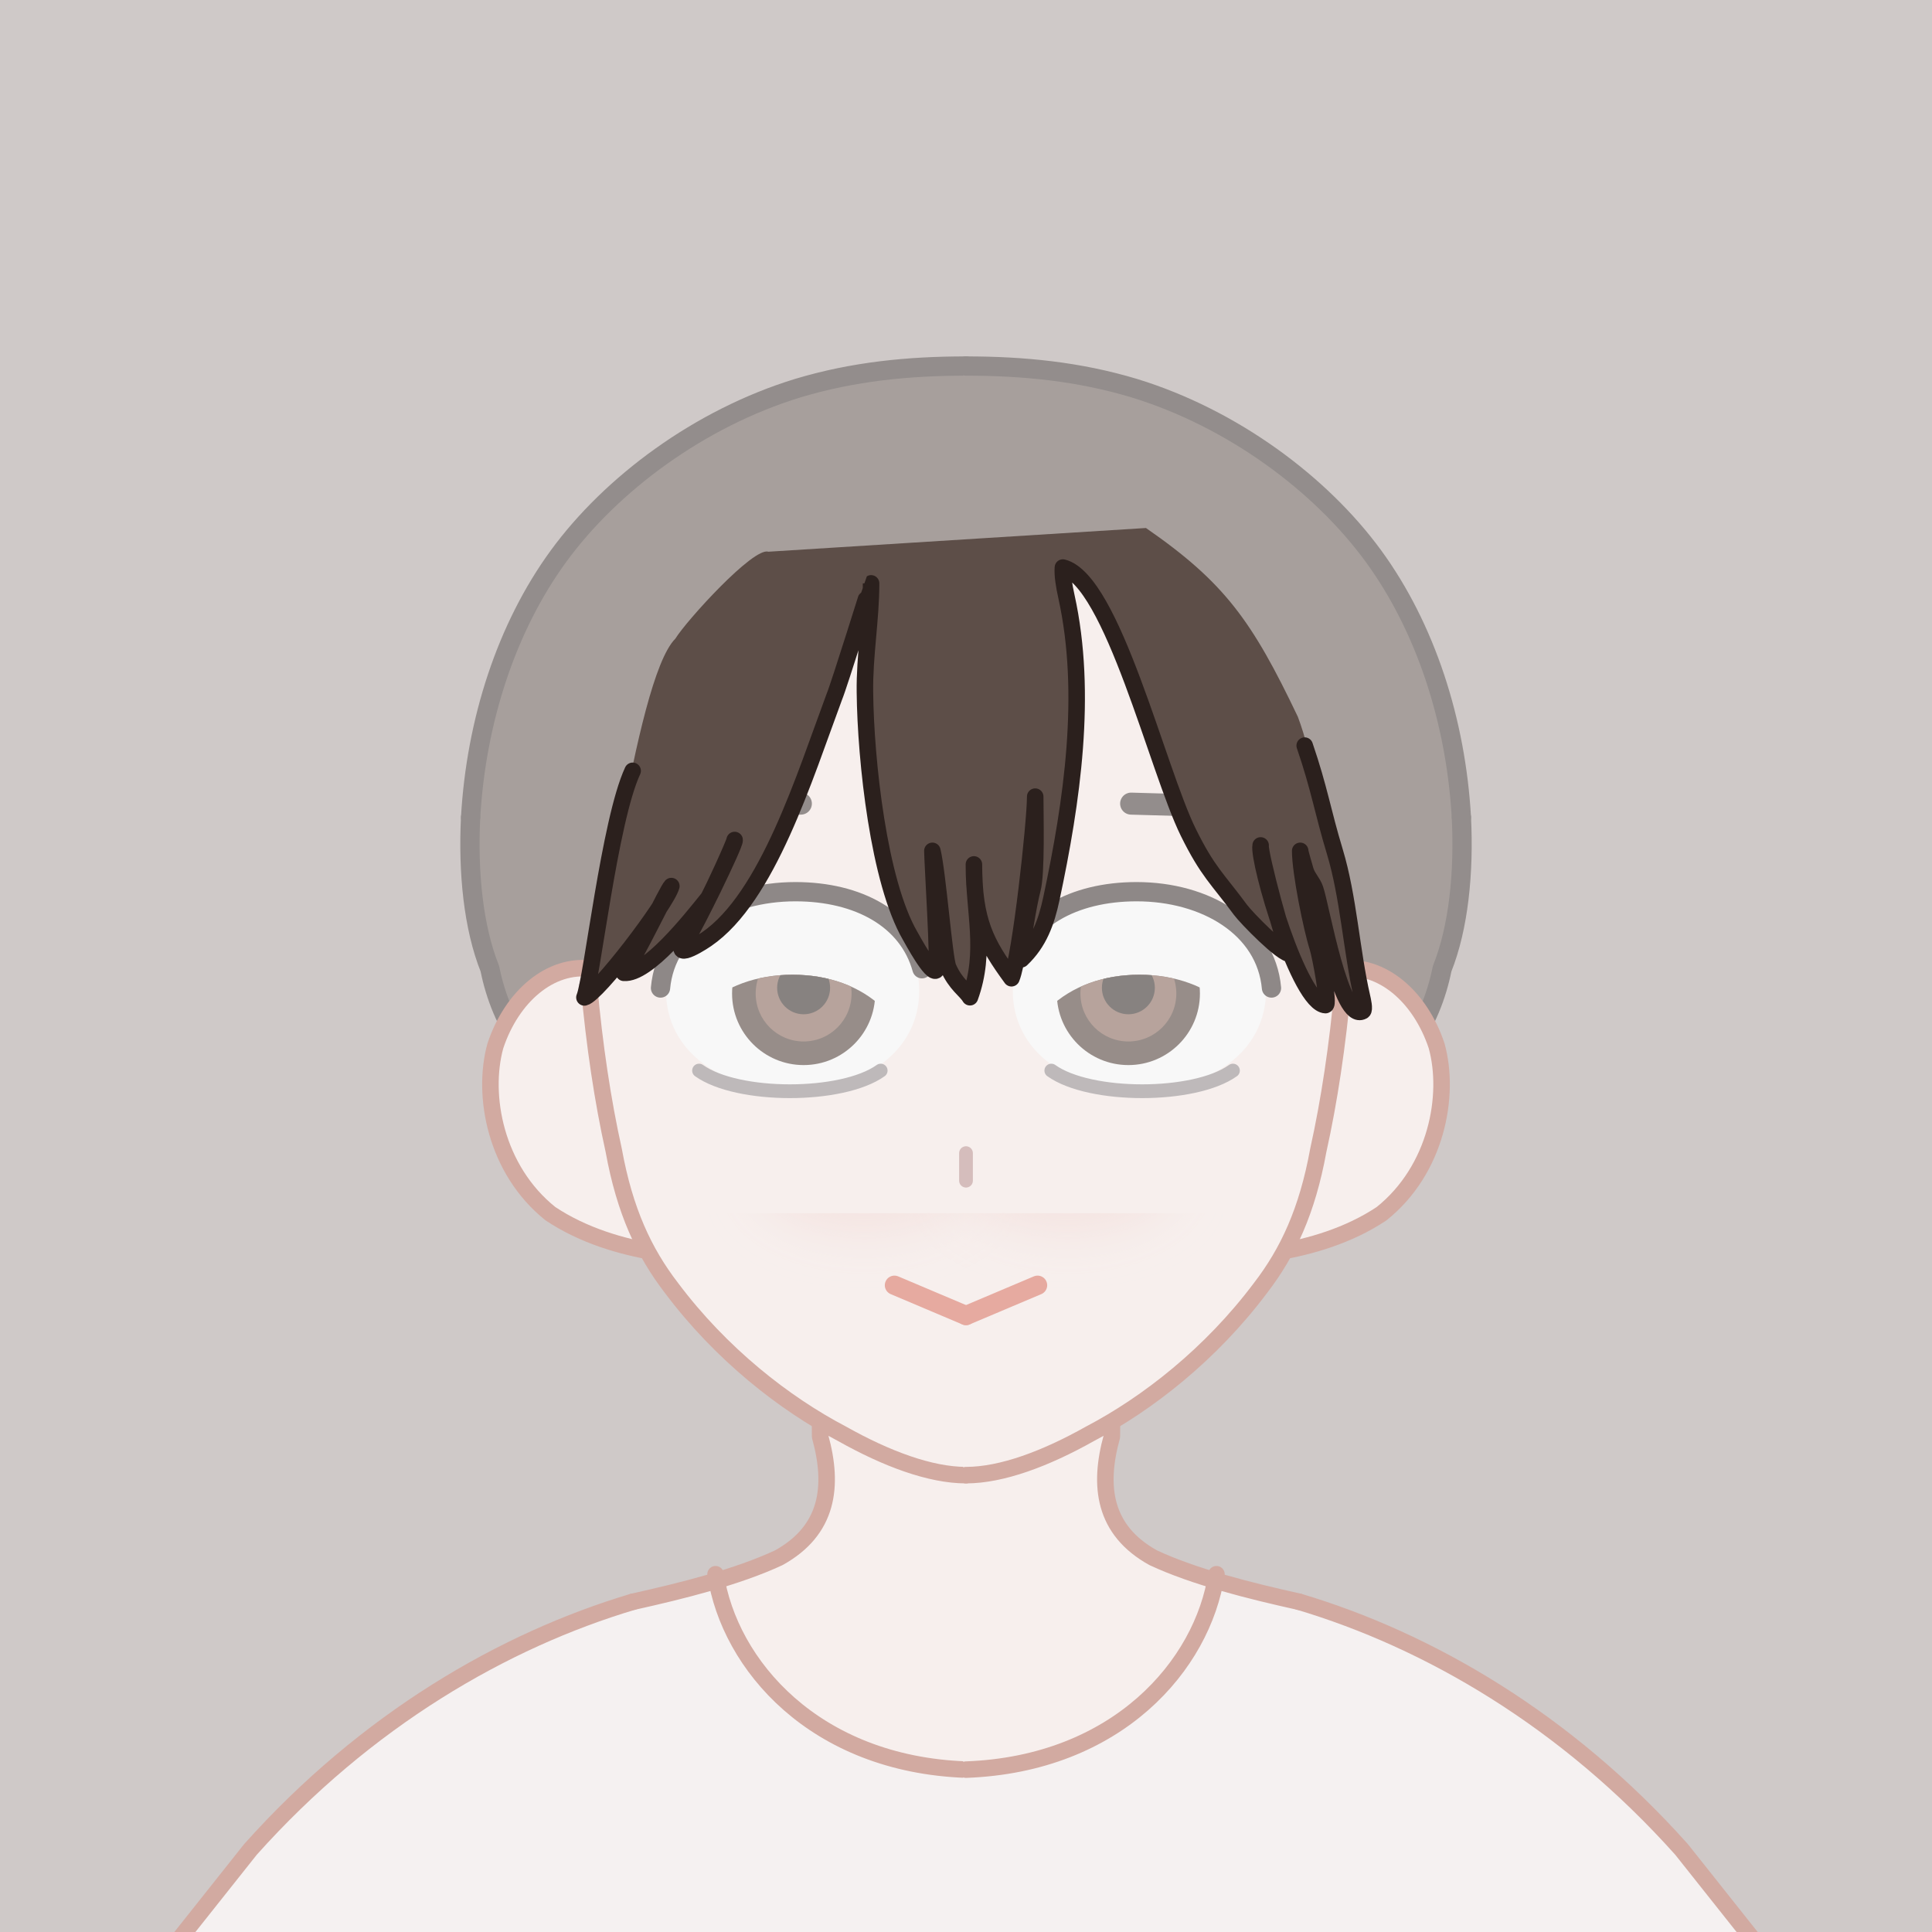
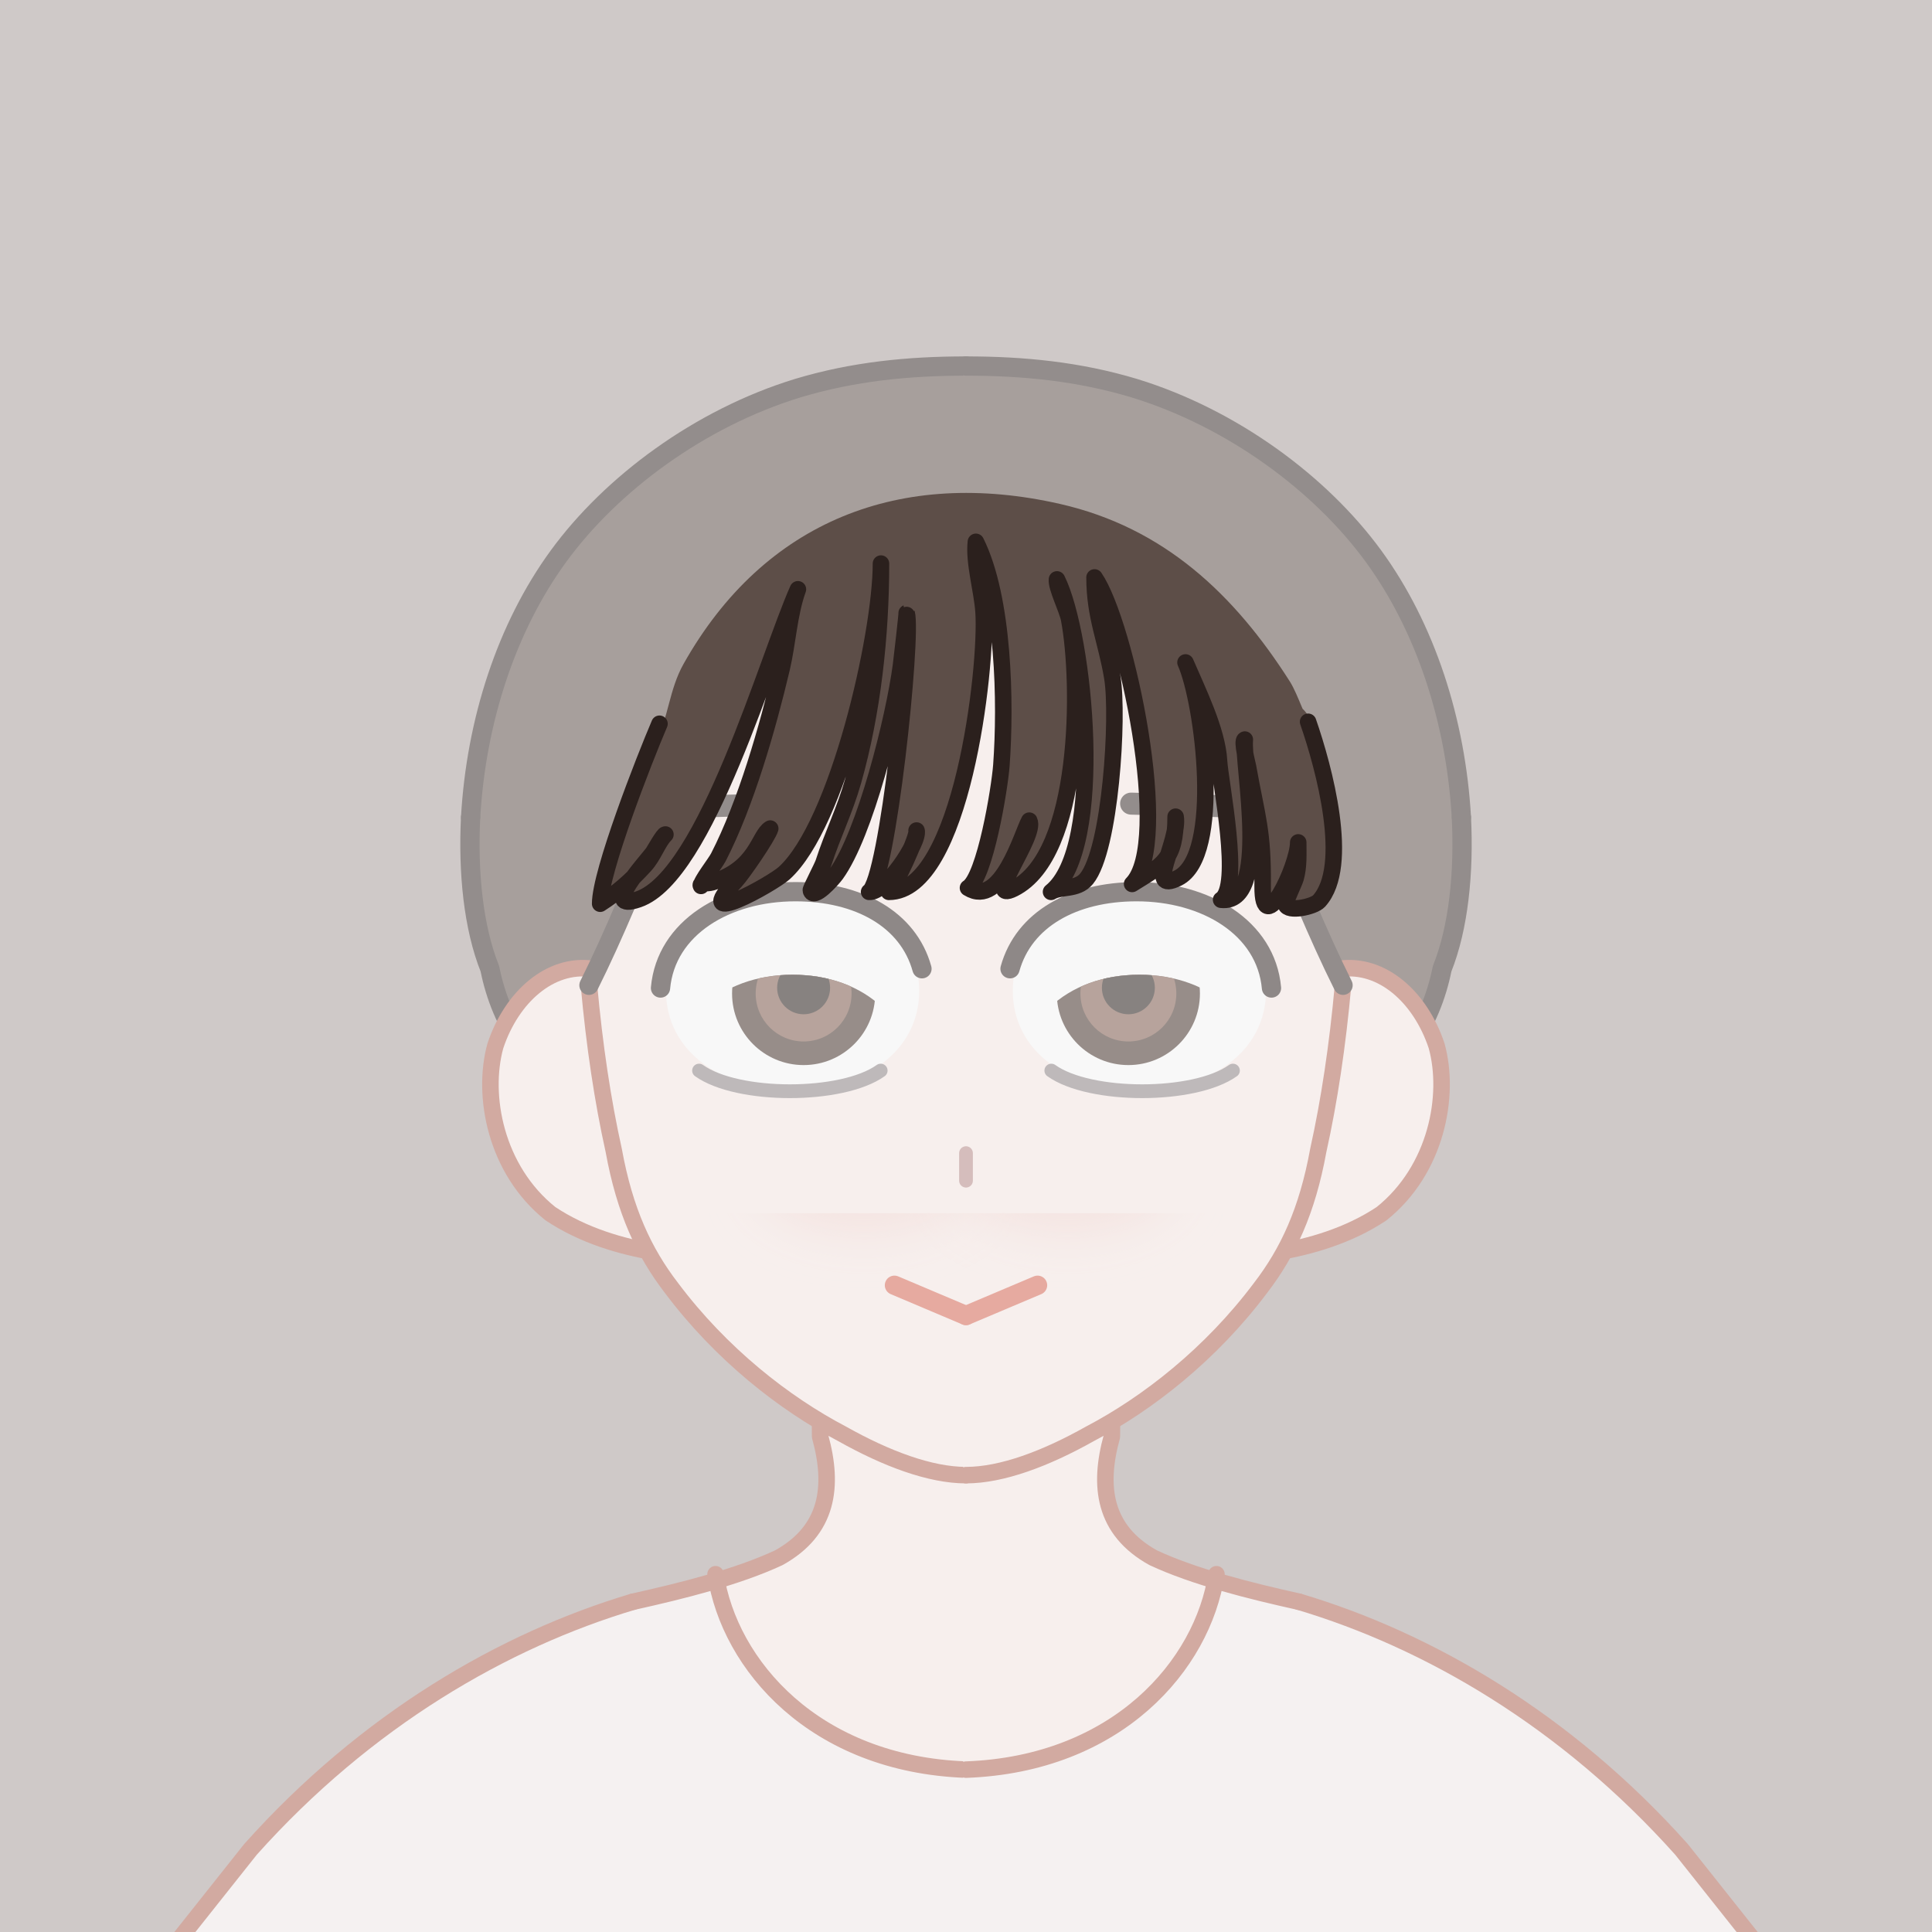
<svg xmlns="http://www.w3.org/2000/svg" width="702" height="702" viewBox="0 0 702 702">
  <defs>
-     <clipPath id="clip-path-5">
+     <clipPath id="clip-path-1">
      <path d="M242 440.81 L386 440.81 L386 544.44 L242 544.44 Z" />
    </clipPath>
    <filter id="filter-1" filterUnits="userSpaceOnUse" x="245" y="377" width="138" height="100" color-interpolation-filters="sRGB">
      <feGaussianBlur in="SourceGraphic" stdDeviation="9" color-interpolation-filters="linearRGB" />
    </filter>
-     <clipPath id="clip-path-6">
+     <clipPath id="clip-path-2">
      <path d="M460 440.81 L316 440.81 L316 544.44 L460 544.44 Z" />
    </clipPath>
    <filter id="filter-2" filterUnits="userSpaceOnUse" x="319" y="377" width="138" height="100" color-interpolation-filters="sRGB">
      <feGaussianBlur in="SourceGraphic" stdDeviation="9" color-interpolation-filters="linearRGB" />
    </filter>
-     <clipPath id="clip-path-7">
+     <clipPath id="clip-path-3">
      <path d="M242 400.79 C242 370.63 262 354.18 288 354.18 C314 354.18 334 370.63 334 400.79 C334 430.94 314 450.13 288 450.13 C262 450.13 242 430.94 242 400.79 Z" />
    </clipPath>
-     <clipPath id="clip-path-8">
+     <clipPath id="clip-path-4">
      <path d="M460 400.79 C460 370.63 440 354.18 414 354.18 C388 354.18 368 370.63 368 400.79 C368 430.94 388 450.13 414 450.13 C440 450.13 460 430.94 460 400.79 Z" />
    </clipPath>
  </defs>
  <g id="_ref">
    <g opacity="0.5">
      <rect x="0" y="0" width="702" height="702" fill="#ada19f" />
      <g data-layer="body">
        <g>
          <path d="M260 573 L230 582 C183 596 133 625 91 672 L60 712 L352 712 L352 643 C296 641 265 605 260 573 Z" fill="#f9f2f1" />
          <path d="M296 490 L298 522 C303 540 301 556 283 566 L260 573 C265 605 296 641 352 643 L352 490 Z" fill="#fdeeea" />
          <path d="M230 582 C183 596 133 625 91 672 L64 706" fill="none" stroke="#b46352" stroke-width="6" stroke-linecap="round" stroke-linejoin="round" />
          <path d="M296 500 C298 510 298 516 298 522 C303 540 301 556 283 566 C268 573 248 578 230 582" fill="none" stroke="#b46352" stroke-width="6" stroke-linecap="round" stroke-linejoin="round" />
          <path d="M260 572 C265 605 296 641 351 643" fill="none" stroke="#b46352" stroke-width="6" stroke-linecap="round" stroke-linejoin="round" />
        </g>
        <g>
          <path d="M442 573 L472 582 C519 596 569 625 611 672 L642 712 L350 712 L350 643 C406 641 437 605 442 573 Z" fill="#f9f2f1" />
          <path d="M406 490 L404 522 C399 540 401 556 419 566 L442 573 C437 605 406 641 350 643 L350 490 Z" fill="#fdeeea" />
          <path d="M472 582 C519 596 569 625 611 672 L638 706" fill="none" stroke="#b46352" stroke-width="6" stroke-linecap="round" stroke-linejoin="round" />
          <path d="M406 500 C404 510 404 516 404 522 C399 540 401 556 419 566 C434 573 454 578 472 582" fill="none" stroke="#b46352" stroke-width="6" stroke-linecap="round" stroke-linejoin="round" />
          <path d="M442 572 C437 605 406 641 351 643" fill="none" stroke="#b46352" stroke-width="6" stroke-linecap="round" stroke-linejoin="round" />
        </g>
      </g>
      <g data-layer="hairBase">
        <g>
          <path d="M352 133 L351 133 C330 133 310 135 290 141 C254 152 222 176 203 202 C184 228 173 262 171 297 C170 317 172 337 178 352 C180 362 184 372 190 380 L198 386 L352 386 Z" fill="#5d4e48" />
          <path d="M351 133 C330 133 310 135 290 141 C254 152 222 176 203 202 C184 228 173 262 171 297" fill="none" stroke="#352a27" stroke-width="7" stroke-linecap="round" stroke-linejoin="round" />
          <path d="M171 297 C170 317 172 337 178 352 C180 362 184 372 190 380" fill="none" stroke="#352a27" stroke-width="7" stroke-linecap="round" stroke-linejoin="round" />
        </g>
        <g>
          <path d="M350 133 L351 133 C372 133 392 135 412 141 C448 152 480 176 499 202 C518 228 529 262 531 297 C532 317 530 337 524 352 C522 362 518 372 512 380 L504 386 L350 386 Z" fill="#5d4e48" />
          <path d="M351 133 C372 133 392 135 412 141 C448 152 480 176 499 202 C518 228 529 262 531 297" fill="none" stroke="#352a27" stroke-width="7" stroke-linecap="round" stroke-linejoin="round" />
          <path d="M531 297 C532 317 530 337 524 352 C522 362 518 372 512 380" fill="none" stroke="#352a27" stroke-width="7" stroke-linecap="round" stroke-linejoin="round" />
        </g>
      </g>
      <g data-layer="ear">
        <g>
          <path d="M215 352 C200 350 186 362 180 380 C175 398 180 425 200 441 C212 449 226 453 238 455 L225 380 Z" fill="#fdeeea" />
          <path d="M215 352 C200 350 186 362 180 380 C175 398 180 425 200 441 C212 449 226 453 238 455" fill="none" stroke="#b46352" stroke-width="6" stroke-linecap="round" stroke-linejoin="round" />
        </g>
        <g>
          <path d="M487 352 C502 350 516 362 522 380 C527 398 522 425 502 441 C490 449 476 453 464 455 L477 380 Z" fill="#fdeeea" />
          <path d="M487 352 C502 350 516 362 522 380 C527 398 522 425 502 441 C490 449 476 453 464 455" fill="none" stroke="#b46352" stroke-width="6" stroke-linecap="round" stroke-linejoin="round" />
        </g>
      </g>
      <g data-layer="face">
        <g>
          <path d="M352 200 L351 200 C322 200 296 208 278 228 C262 246 250 272 240 298 C232 318 223 340 214 358 C216 380 219 400 223 418 C227 440 234 455 244 468 C262 492 285 510 306 521 C322 530 338 536 351 536 L352 536 Z" fill="#fdeeea" />
          <path d="M214 358 C216 380 219 400 223 418 C227 440 234 455 244 468 C262 492 285 510 306 521 C322 530 338 536 351 536" fill="none" stroke="#b46352" stroke-width="6" stroke-linecap="round" stroke-linejoin="round" />
        </g>
        <g>
          <path d="M350 200 L351 200 C380 200 406 208 424 228 C440 246 452 272 462 298 C470 318 479 340 488 358 C486 380 483 400 479 418 C475 440 468 455 458 468 C440 492 417 510 396 521 C380 530 364 536 351 536 L350 536 Z" fill="#fdeeea" />
          <path d="M488 358 C486 380 483 400 479 418 C475 440 468 455 458 468 C440 492 417 510 396 521 C380 530 364 536 351 536" fill="none" stroke="#b46352" stroke-width="6" stroke-linecap="round" stroke-linejoin="round" />
        </g>
      </g>
      <g data-layer="makeup">
-         <g clip-path="url(#clip-path-5)">
+         <g clip-path="url(#clip-path-1)">
          <g filter="url(#filter-1)">
            <ellipse cx="314" cy="427" rx="40" ry="21" fill="#f3bfb8" opacity="0.5" />
          </g>
        </g>
-         <g clip-path="url(#clip-path-6)">
+         <g clip-path="url(#clip-path-2)">
          <g filter="url(#filter-2)">
            <ellipse cx="388" cy="427" rx="40" ry="21" fill="#f3bfb8" opacity="0.5" />
          </g>
        </g>
      </g>
      <g data-layer="mouth">
        <line x1="325" y1="467" x2="351" y2="478" fill="none" stroke="#dc6450" stroke-width="7" stroke-linecap="round" stroke-linejoin="round" />
        <line x1="377" y1="467" x2="351" y2="478" fill="none" stroke="#dc6450" stroke-width="7" stroke-linecap="round" stroke-linejoin="round" />
        <line x1="351" y1="419" x2="351" y2="429" fill="none" stroke="#b98a88" stroke-width="5" stroke-linecap="round" />
      </g>
      <g data-layer="eye">
        <path d="M242 360 C242 338 262 326 288 326 C314 326 334 338 334 360 C334 382 314 396 288 396 C262 396 242 382 242 360 Z" fill="#ffffff" />
-         <g clip-path="url(#clip-path-7)">
+         <g clip-path="url(#clip-path-3)">
          <g>
            <circle cx="292" cy="361" r="26" fill="#3e2a22" />
            <circle cx="292" cy="361" r="17.42" fill="#7e5647" />
            <circle cx="292" cy="358.92" r="9.62" fill="#1e1410" />
          </g>
        </g>
        <g>
          <path d="M254 389 C268 399 306 399 320 389" fill="none" stroke="#8b8284" stroke-width="5" stroke-linecap="round" />
          <path d="M240 359 C242 337 264 324 289 324 C312 324 330 334 335 352" fill="none" stroke="#2b201d" stroke-width="7" stroke-linecap="round" stroke-linejoin="round" />
        </g>
        <g>
          <path d="M460 360 C460 338 440 326 414 326 C388 326 368 338 368 360 C368 382 388 396 414 396 C440 396 460 382 460 360 Z" fill="#ffffff" />
-           <g clip-path="url(#clip-path-8)">
+           <g clip-path="url(#clip-path-4)">
            <g>
              <circle cx="410" cy="361" r="26" fill="#3e2a22" />
              <circle cx="410" cy="361" r="17.42" fill="#7e5647" />
              <circle cx="410" cy="358.92" r="9.62" fill="#1e1410" />
            </g>
          </g>
          <g>
            <path d="M448 389 C434 399 396 399 382 389" fill="none" stroke="#8b8284" stroke-width="5" stroke-linecap="round" />
            <path d="M462 359 C460 337 438 324 413 324 C390 324 372 334 367 352" fill="none" stroke="#2b201d" stroke-width="7" stroke-linecap="round" stroke-linejoin="round" />
          </g>
        </g>
      </g>
      <g data-layer="hairLine">
        <path d="M351 200 C322 200 296 208 278 228 C262 246 250 272 240 298 C232 318 223 340 214 358" fill="none" stroke="#352a27" stroke-width="7" stroke-linecap="round" stroke-linejoin="round" />
        <path d="M351 200 C380 200 406 208 424 228 C440 246 452 272 462 298 C470 318 479 340 488 358" fill="none" stroke="#352a27" stroke-width="7" stroke-linecap="round" stroke-linejoin="round" />
      </g>
      <g data-layer="brow">
        <polyline points="243,297 256,293 291,292" fill="none" stroke="#352a27" stroke-width="8" stroke-linecap="round" stroke-linejoin="round" />
        <polyline points="459,297 446,293 411,292" fill="none" stroke="#352a27" stroke-width="8" stroke-linecap="round" stroke-linejoin="round" />
      </g>
    </g>
  </g>
  <g id="full">
-     <path d="M279.147 200.47 C273.797 198.69 249.454 225.46 245.377 232.08 C230.232 247.23 218.508 355.67 212.354 362.42 C216.977 361.37 242.166 328.45 243.94 321.96 C242.249 323.7 231.396 347.04 226.695 353.48 C235.262 354.14 250.768 334.51 257.252 326.45 C258.215 325.25 267.059 305.91 266.932 305.22 C267.223 306.81 252.248 337.24 250.227 339.94 C243.108 349.46 252.568 344.12 256.74 341.26 C278.932 326.05 292.354 282.16 303.147 253.2 C305.054 248.6 316.376 212.05 316.511 211.97 C316.511 225.17 314.088 238.26 314.275 251.56 C314.539 276.32 319.288 320.39 330.691 340.02 C331.557 341.51 338.487 354.48 340.222 352.5 C341.247 351.33 338.785 313.08 338.785 309.16 C340.784 317.38 343.094 348.22 344.533 351.51 C347.281 357.8 350.959 359.82 352.437 362.35 C358.485 345.77 353.874 331.72 353.874 314.09 C353.874 334.7 358.302 342.81 367.526 355.45 C370.822 347.55 376.148 298.76 376.148 289.46 C376.148 296.12 376.729 317.37 375.138 323.17 C373.882 327.76 371.119 343.71 371.119 348.56 C377.512 342.537 380.217 335.018 382.019 326.565 C389.528 291.349 395.291 252.144 387.506 216.819 C386.617 212.783 386.002 209.105 386.208 206.22 C404.132 210.7 420.534 279.62 431.759 302.41 C438.875 316.85 442.437 319.32 450.732 330.59 C452.879 333.5 466.112 347.06 468.838 346.59 C466.992 345.32 457.579 309.83 458.06 307.19 C456.979 313.12 472.102 364.76 481.61 365.21 C483.161 365.29 479.769 347.31 478.785 344.23 C476.535 337.17 472.431 316.92 472.431 309.16 C472.292 309.35 474.106 315.42 474.334 316.25 C475.013 318.71 476.953 320.39 477.877 323.04 C480.129 329.51 487.183 371.7 495.166 367.39 C496.017 366.93 495.106 363.15 494.902 362.26 C491.059 345.54 488.99 325.38 484.017 308.96 C479.57 294.27 476.999 274.76 471.569 260.42 C454.941 225.57 444.958 211.63 416.386 191.85" fill="#5d4e48" />
-     <path d="M229.877 280.08 C221.448 298.143 215.15 355.67 212.354 362.42 C216.977 361.37 242.166 328.45 243.94 321.96 C242.249 323.7 231.396 347.04 226.695 353.48 C235.262 354.14 250.768 334.51 257.252 326.45 C258.215 325.25 267.059 305.91 266.932 305.22 C267.223 306.81 252.248 337.24 250.227 339.94 C243.108 349.46 252.568 344.12 256.74 341.26 C278.932 326.05 292.354 282.16 303.147 253.2 C305.054 248.6 316.376 212.05 316.511 211.97 C316.511 225.17 314.088 238.26 314.275 251.56 C314.539 276.32 319.288 320.39 330.691 340.02 C331.557 341.51 338.487 354.48 340.222 352.5 C341.247 351.33 338.785 313.08 338.785 309.16 C340.784 317.38 343.094 348.22 344.533 351.51 C347.281 357.8 350.959 359.82 352.437 362.35 C358.485 345.77 353.874 331.72 353.874 314.09 C353.874 334.7 358.302 342.81 367.526 355.45 C370.822 347.55 376.148 298.76 376.148 289.46 C376.148 296.12 376.729 317.37 375.138 323.17 C373.882 327.76 371.119 343.71 371.119 348.56 C377.512 342.537 380.217 335.018 382.019 326.565 C389.528 291.349 395.291 252.144 387.506 216.819 C386.617 212.783 386.002 209.105 386.208 206.22 C404.132 210.7 420.534 279.62 431.759 302.41 C438.875 316.85 442.437 319.32 450.732 330.59 C452.879 333.5 466.112 347.06 468.838 346.59 C466.992 345.32 457.579 309.83 458.06 307.19 C456.979 313.12 472.102 364.76 481.61 365.21 C483.161 365.29 479.769 347.31 478.785 344.23 C476.535 337.17 472.431 316.92 472.431 309.16 C472.292 309.35 474.106 315.42 474.334 316.25 C475.013 318.71 476.953 320.39 477.877 323.04 C480.129 329.51 487.183 371.7 495.166 367.39 C496.017 366.93 495.106 363.15 494.902 362.26 C491.059 345.54 489.99 325.88 485.017 309.46 C480.57 294.77 479.448 286.643 474.069 270.92" fill="none" stroke="#2b201d" stroke-width="6" stroke-linecap="round" stroke-linejoin="round" />
+     <path d="M477.461 265.136 C474.439 262.115 471.836 252.595 468.645 247.582 C448.549 216.019 422.984 191.708 385.134 183.101 C327.514 169.999 277.731 189.03 248.361 241.259 C243.151 250.523 242.841 260.866 238.191 270.166 L238.191 269.447 C232.724 282.204 218.073 316.811 218.073 328.366 C224.385 324.308 229.194 320.056 234.251 314.541 C237.641 310.844 238.959 306.043 241.784 303.218 C241.169 302.972 237.705 309.221 237.203 309.914 C235.127 312.779 217.649 331.742 231.996 326.765 C256.545 318.25 278.805 239.142 289.925 214.121 C286.732 222.903 286.198 233.672 284.017 242.902 C278.961 264.299 271.045 292.005 261.044 311.452 C259.872 313.731 254.718 320.158 254.718 321.9 C254.016 320.731 257.303 321.032 258.608 320.637 C275.123 315.628 275.553 303.65 279.866 301.062 C279.032 303.981 269.628 317.617 267.26 320.14 C250.342 338.158 280.674 321.105 284.915 317.275 C304.456 299.63 320.103 230.789 320.103 204.78 C320.103 230.722 317.077 258.864 309.992 283.786 C306.905 294.643 302.58 303.145 299.237 313.457 C298.726 315.033 294.492 323.053 294.609 323.52 C295.566 327.358 302.561 319.315 303.746 317.687 C314.327 303.157 324.907 260.673 327.381 241.753 C327.614 239.967 329.611 222.676 329.444 222.743 C331.78 231.152 322.479 320.043 315.792 324.055 C321.695 324.477 334.115 306.093 333.037 301.781 C333.844 303.395 324.942 322.582 322.977 324.055 C349.362 324.055 358.78 242.57 357.378 222.303 C356.838 214.496 353.764 204.336 354.593 196.876 C364.826 217.343 365.503 255.407 363.858 278.064 C363.259 286.315 357.922 318.896 351.719 322.618 C363.765 330.147 371.393 302.868 373.993 298.188 C376.749 303.701 356.867 328.679 368.392 322.872 C392.937 310.504 392.805 248.057 388.488 225.073 C387.78 221.303 383.695 213.384 384.052 210.528 C394.241 230.906 401.791 308.14 381.897 324.055 C385.371 321.884 391.333 323.55 394.803 319.308 C403.508 308.669 406.509 260.344 404.17 246.204 C401.955 232.812 397.704 224.079 397.704 209.81 C409.038 226.181 426.118 306.419 411.356 321.181 C422.442 314.252 427.164 312.567 427.164 296.751 C428.642 305.62 416.008 325.001 427.987 319.049 C444.26 310.963 437.257 255.333 430.756 240.706 C435.177 251.022 442.345 265.398 442.945 276.511 C443.354 284.075 451.219 322.412 443.69 326.929 C461.668 328.927 451.376 278.092 452.312 268.729 C451.04 269.153 453.265 277.451 453.452 278.497 C456.78 297.169 458.978 301.7 458.784 321.981 C458.592 342.118 471.712 314.695 471.712 306.092 C471.712 310.416 471.972 314.889 470.777 319.094 C470.292 320.802 466.928 327.584 467.177 328.632 C467.868 331.531 477.361 329.53 479.293 327.395 C490.791 314.688 480.791 256.514 470.994 256.514" fill="#5d4e48" />
+     <path d="M239.628 262.981 C234.161 275.737 218.073 316.811 218.073 328.366 C224.385 324.308 229.194 320.056 234.251 314.541 C237.641 310.844 238.959 306.043 241.784 303.218 C241.169 302.972 237.705 309.221 237.203 309.914 C235.127 312.779 217.649 331.742 231.996 326.765 C256.545 318.25 278.805 239.142 289.925 214.121 C286.732 222.903 286.198 233.672 284.017 242.902 C278.961 264.299 271.045 292.005 261.044 311.452 C259.872 313.731 254.718 320.158 254.718 321.9 C254.016 320.731 257.303 321.032 258.608 320.637 C275.123 315.628 275.553 303.65 279.866 301.062 C279.032 303.981 269.628 317.617 267.26 320.14 C250.342 338.158 280.674 321.105 284.915 317.275 C304.456 299.63 320.103 230.789 320.103 204.78 C320.103 230.722 317.077 258.864 309.992 283.786 C306.905 294.643 302.58 303.145 299.237 313.457 C298.726 315.033 294.492 323.053 294.609 323.52 C295.566 327.358 302.561 319.315 303.746 317.687 C314.327 303.157 324.907 260.673 327.381 241.753 C327.614 239.967 329.611 222.676 329.444 222.743 C331.78 231.152 322.479 320.043 315.792 324.055 C321.695 324.477 334.115 306.093 333.037 301.781 C333.844 303.395 324.942 322.582 322.977 324.055 C349.362 324.055 358.78 242.57 357.378 222.303 C356.838 214.496 353.764 204.336 354.593 196.876 C364.826 217.343 365.503 255.407 363.858 278.064 C363.259 286.315 357.922 318.896 351.719 322.618 C363.765 330.147 371.393 302.868 373.993 298.188 C376.749 303.701 356.867 328.679 368.392 322.872 C392.937 310.504 392.805 248.057 388.488 225.073 C387.78 221.303 383.695 213.384 384.052 210.528 C394.241 230.906 401.791 308.14 381.897 324.055 C385.371 321.884 391.333 323.55 394.803 319.308 C403.508 308.669 406.509 260.344 404.17 246.204 C401.955 232.812 397.704 224.079 397.704 209.81 C409.038 226.181 426.118 306.419 411.356 321.181 C422.442 314.252 427.164 312.567 427.164 296.751 C428.642 305.62 416.008 325.001 427.987 319.049 C444.26 310.963 437.257 255.333 430.756 240.706 C435.177 251.022 442.345 265.398 442.945 276.511 C443.354 284.075 451.219 322.412 443.69 326.929 C461.668 328.927 451.376 278.092 452.312 268.729 C451.04 269.153 453.265 277.451 453.452 278.497 C456.78 297.169 458.978 301.7 458.784 321.981 C458.592 342.118 471.712 314.695 471.712 306.092 C471.712 310.416 471.972 314.889 470.777 319.094 C470.292 320.802 466.928 327.584 467.177 328.632 C467.868 331.531 477.361 329.53 479.293 327.395 C490.791 314.688 481.053 278.788 475.305 262.262" fill="none" stroke="#2b201d" stroke-width="6" stroke-linecap="round" stroke-linejoin="round" />
  </g>
</svg>
